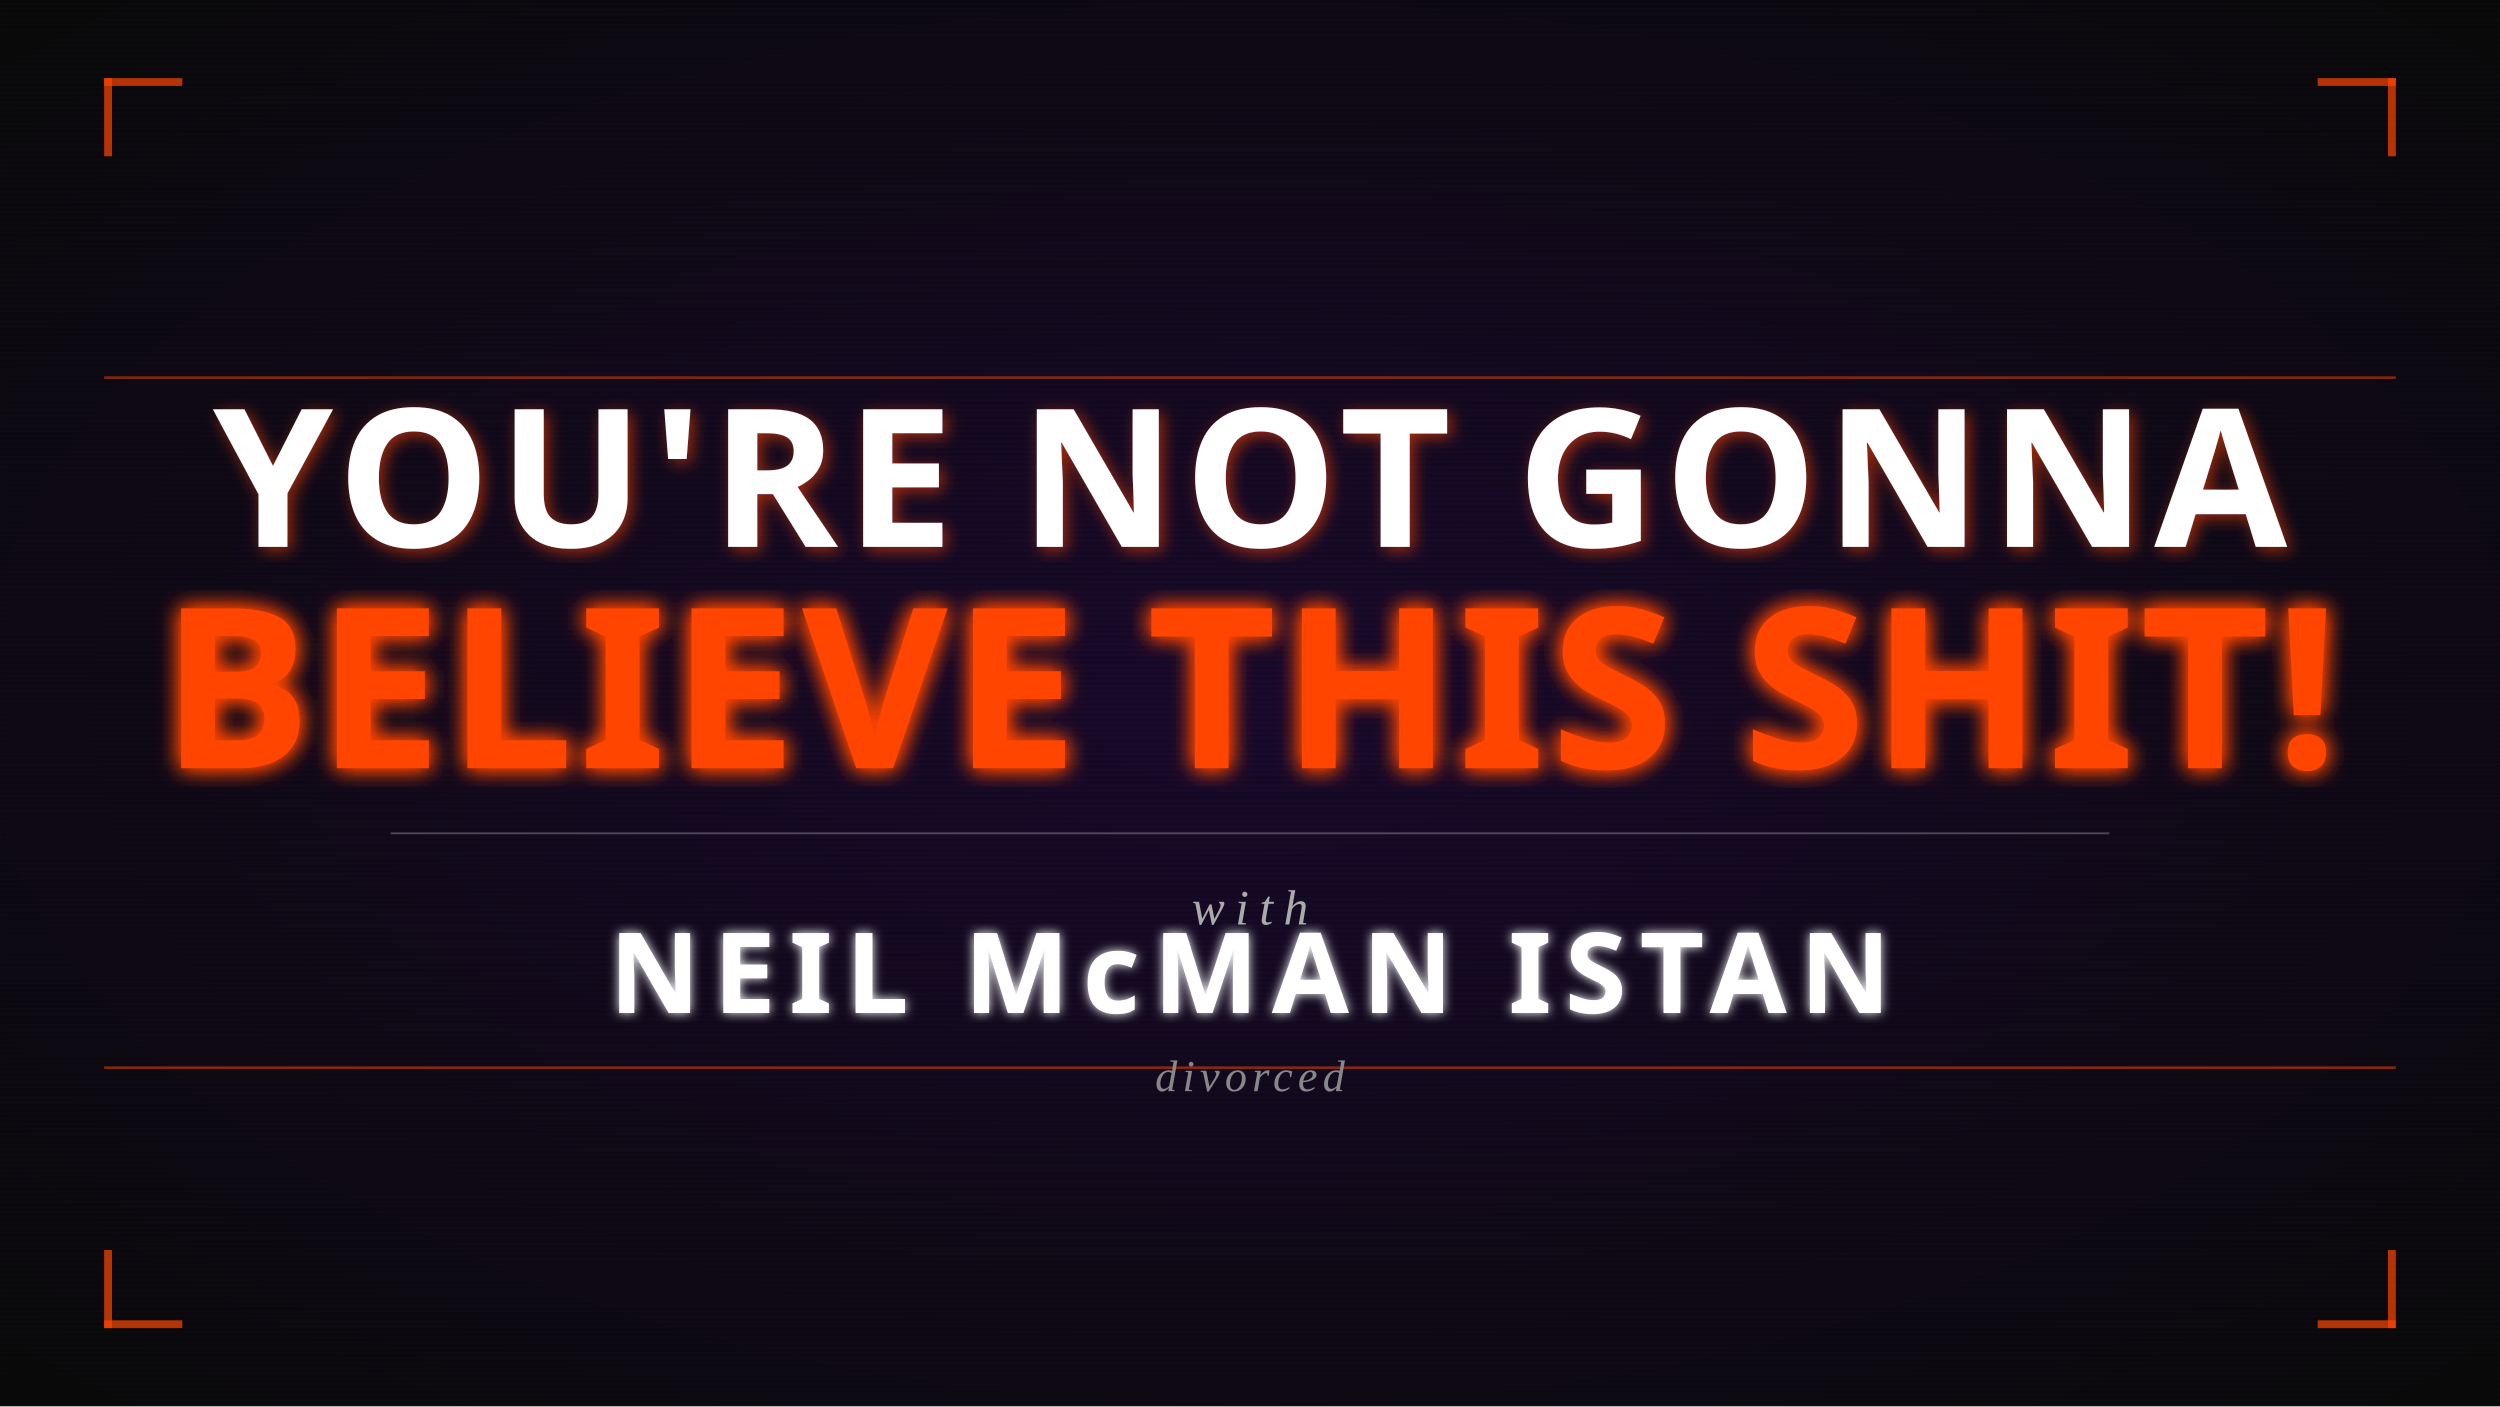
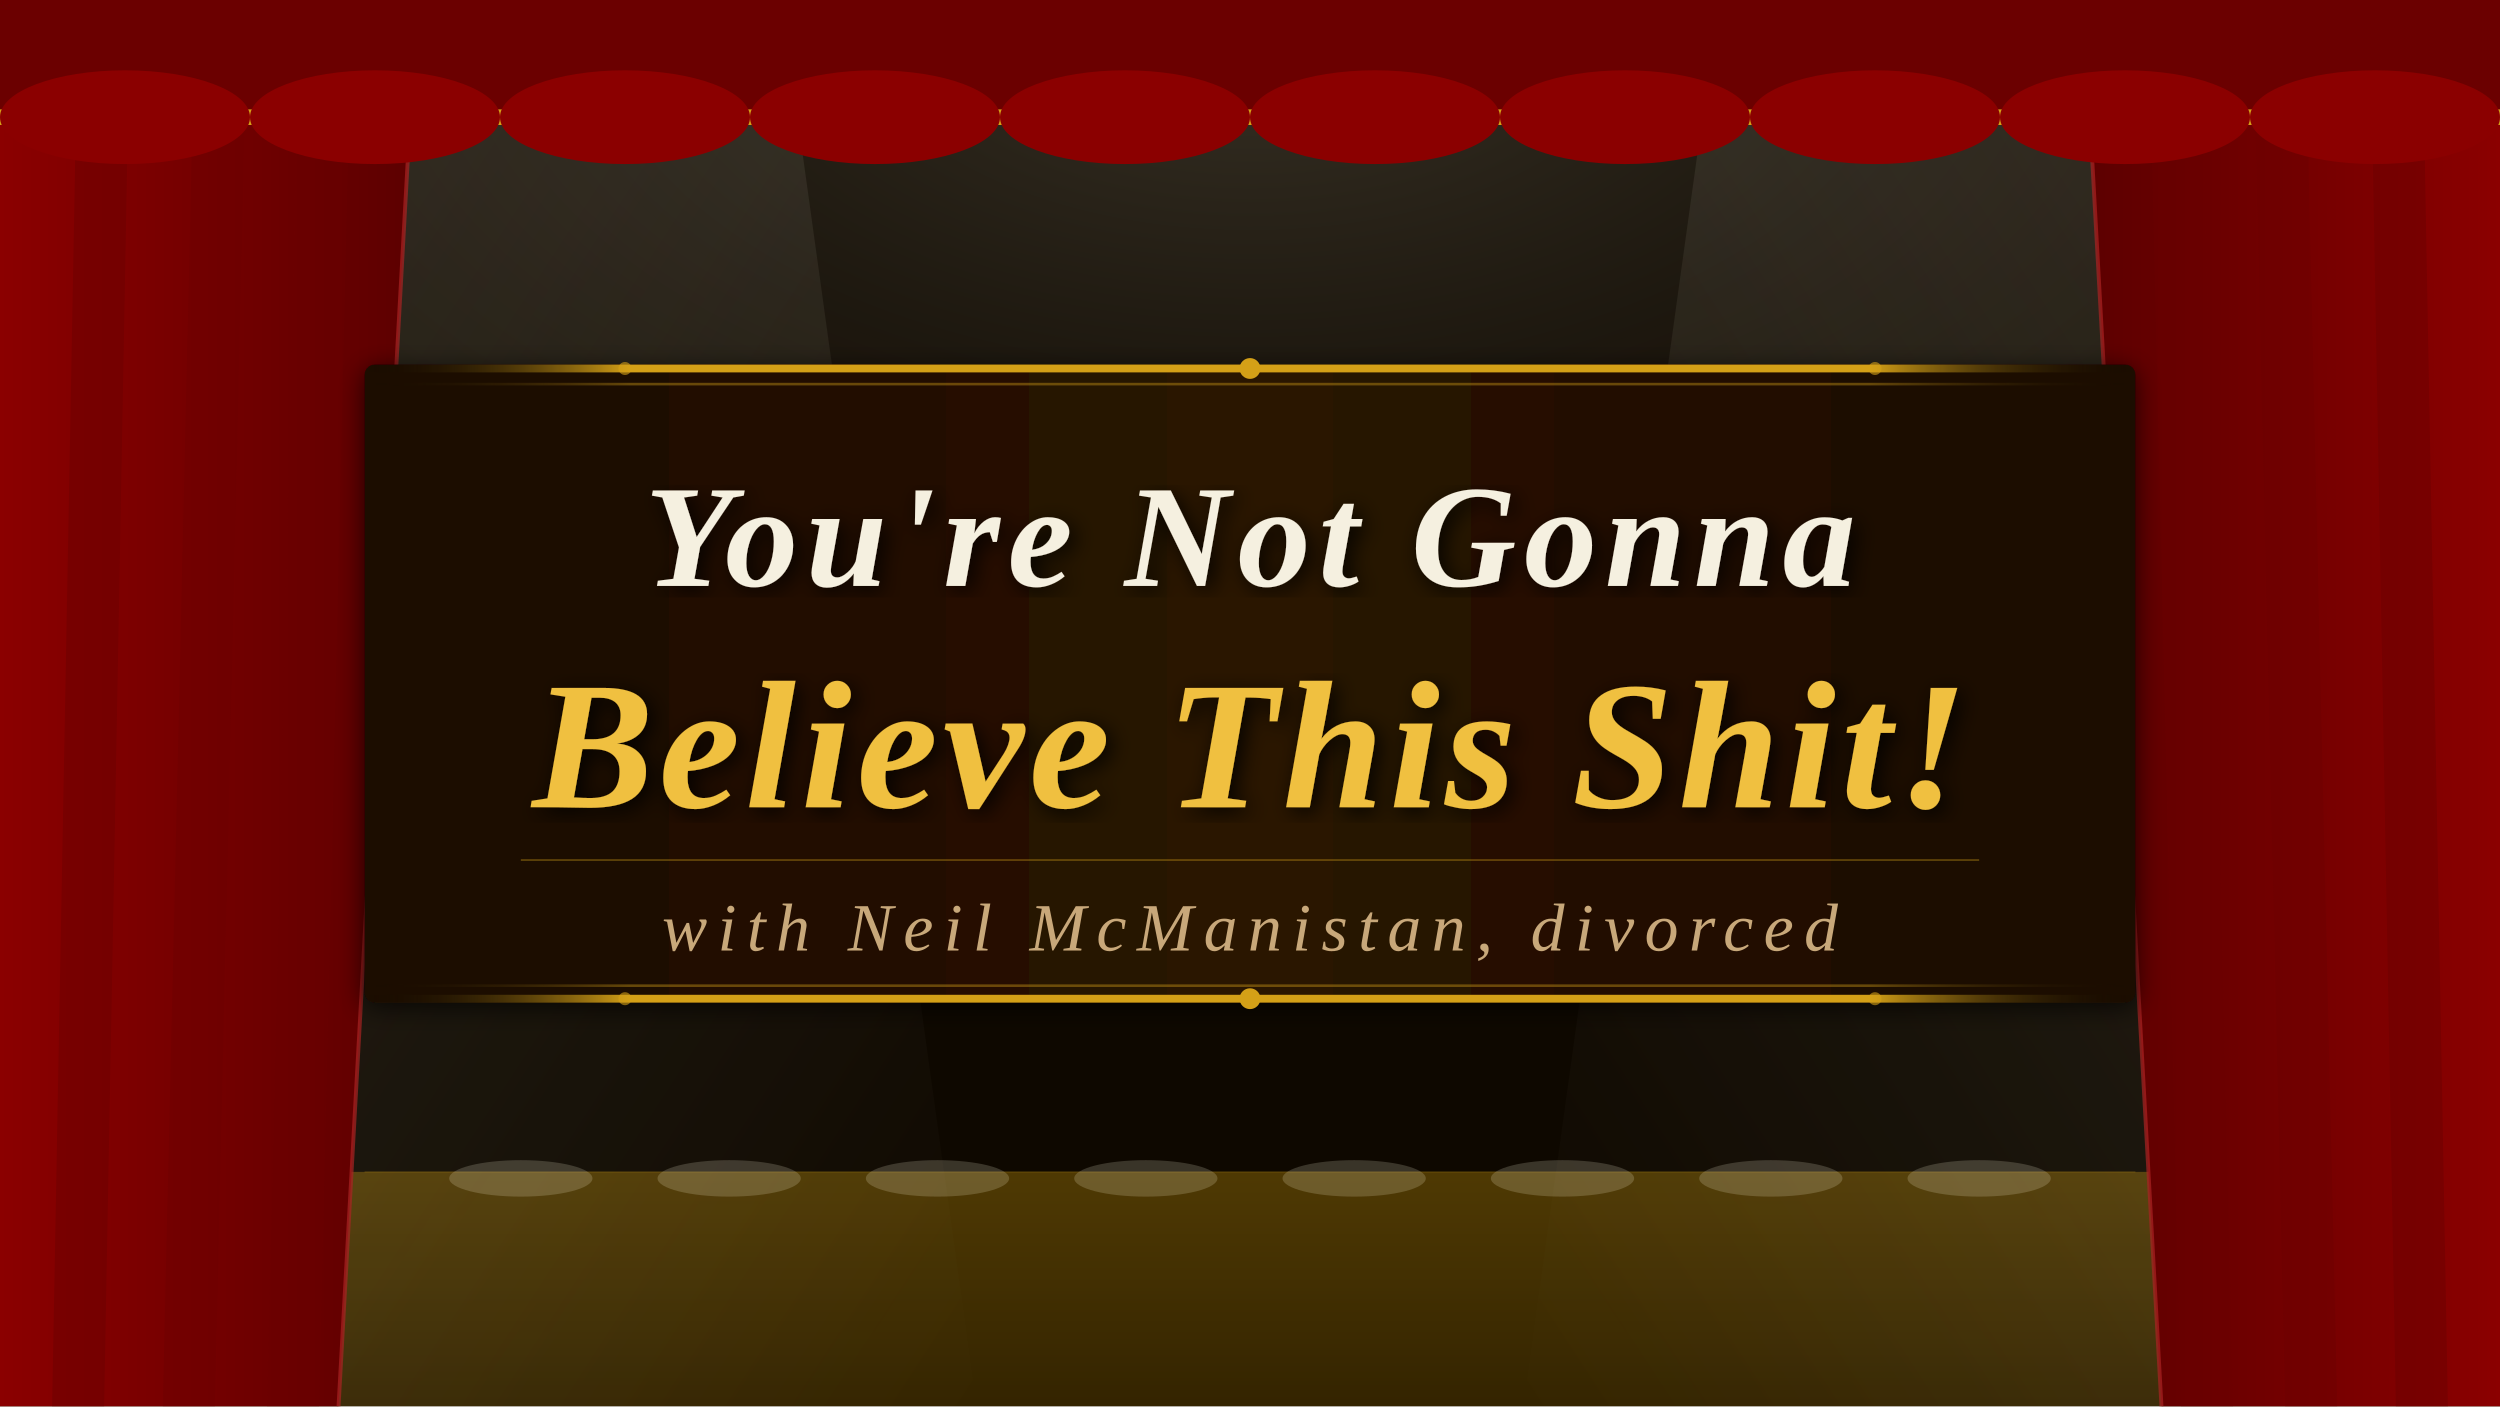
<svg xmlns="http://www.w3.org/2000/svg" viewBox="0 0 1920 1080" width="1920" height="1080">
  <defs>
-     <radialGradient id="bg" cx="50%" cy="50%" r="70%">
-       <stop offset="0%" stop-color="#1a0a2e" />
-       <stop offset="100%" stop-color="#0a0a0a" />
+     <linearGradient id="curtainL" x1="0%" y1="0%" x2="100%" y2="0%">
+       <stop offset="0%" stop-color="#8B0000" />
+       <stop offset="100%" stop-color="#5c0000" />
+     </linearGradient>
+     <linearGradient id="curtainR" x1="0%" y1="0%" x2="100%" y2="0%">
+       <stop offset="0%" stop-color="#5c0000" />
+       <stop offset="100%" stop-color="#8B0000" />
+     </linearGradient>
+     <linearGradient id="stageFloor" x1="0%" y1="0%" x2="0%" y2="100%">
+       <stop offset="0%" stop-color="#c8960a" />
+       <stop offset="100%" stop-color="#7a5800" />
+     </linearGradient>
+     <linearGradient id="spotlightL" x1="0%" y1="0%" x2="100%" y2="100%">
+       <stop offset="0%" stop-color="#fffbe0" stop-opacity="0.22" />
+       <stop offset="100%" stop-color="#fffbe0" stop-opacity="0" />
+     </linearGradient>
+     <linearGradient id="spotlightR" x1="100%" y1="0%" x2="0%" y2="100%">
+       <stop offset="0%" stop-color="#fffbe0" stop-opacity="0.22" />
+       <stop offset="100%" stop-color="#fffbe0" stop-opacity="0" />
+     </linearGradient>
+     <linearGradient id="bannerGrad" x1="0%" y1="0%" x2="100%" y2="0%">
+       <stop offset="0%" stop-color="#1a0a00" />
+       <stop offset="50%" stop-color="#2a1400" />
+       <stop offset="100%" stop-color="#1a0a00" />
+     </linearGradient>
+     <linearGradient id="goldLine" x1="0%" y1="0%" x2="100%" y2="0%">
+       <stop offset="0%" stop-color="transparent" />
+       <stop offset="15%" stop-color="#d4a017" />
+       <stop offset="85%" stop-color="#d4a017" />
+       <stop offset="100%" stop-color="transparent" />
+     </linearGradient>
+     <radialGradient id="stageLight" cx="50%" cy="0%" r="70%">
+       <stop offset="0%" stop-color="#fff8dc" stop-opacity="0.18" />
+       <stop offset="100%" stop-color="#000000" stop-opacity="0" />
    </radialGradient>
-     <filter id="glow">
-       <feGaussianBlur stdDeviation="4" result="blur" />
-       <feMerge>
-         <feMergeNode in="blur" />
-         <feMergeNode in="SourceGraphic" />
-       </feMerge>
+     <filter id="softshadow">
+       <feDropShadow dx="0" dy="4" stdDeviation="10" flood-color="#000000" flood-opacity="0.7" />
    </filter>
-     <filter id="strongglow">
-       <feGaussianBlur stdDeviation="8" result="blur" />
-       <feMerge>
-         <feMergeNode in="blur" />
-         <feMergeNode in="blur" />
-         <feMergeNode in="SourceGraphic" />
-       </feMerge>
-     </filter>
-     <filter id="textshadow">
-       <feDropShadow dx="3" dy="3" stdDeviation="6" flood-color="#ff4400" flood-opacity="0.6" />
+     <filter id="titleshadow">
+       <feDropShadow dx="4" dy="4" stdDeviation="8" flood-color="#000000" flood-opacity="0.9" />
    </filter>
  </defs>
-   <rect width="1920" height="1080" fill="url(#bg)" />
-   <rect width="1920" height="1080" fill="none" stroke="#ffffff" stroke-width="0.3" opacity="0.03" style="background: repeating-linear-gradient(0deg, transparent, transparent 2px, rgba(255,255,255,0.03) 2px, rgba(255,255,255,0.03) 4px)" />
-   <defs>
-     <pattern id="scanlines" x="0" y="0" width="1920" height="4" patternUnits="userSpaceOnUse">
-       <rect width="1920" height="2" fill="rgba(0,0,0,0.15)" />
-     </pattern>
-   </defs>
-   <rect width="1920" height="1080" fill="url(#scanlines)" />
-   <line x1="80" y1="290" x2="1840" y2="290" stroke="#ff4400" stroke-width="2" opacity="0.5" />
-   <line x1="80" y1="820" x2="1840" y2="820" stroke="#ff4400" stroke-width="2" opacity="0.5" />
-   <text x="960" y="420" text-anchor="middle" font-family="Impact, 'Arial Black', sans-serif" font-size="148" font-weight="900" fill="#ffffff" filter="url(#textshadow)" letter-spacing="6">YOU'RE NOT GONNA</text>
-   <text x="960" y="590" text-anchor="middle" font-family="Impact, 'Arial Black', sans-serif" font-size="172" font-weight="900" fill="#ff4400" filter="url(#strongglow)" letter-spacing="4">BELIEVE THIS SHIT!</text>
-   <line x1="300" y1="640" x2="1620" y2="640" stroke="#ffffff" stroke-width="1.5" opacity="0.25" />
-   <text x="960" y="710" text-anchor="middle" font-family="Georgia, 'Times New Roman', serif" font-size="38" font-style="italic" fill="#aaaaaa" letter-spacing="8">with</text>
-   <text x="960" y="778" text-anchor="middle" font-family="Impact, 'Arial Black', sans-serif" font-size="86" font-weight="900" fill="#ffffff" filter="url(#glow)" letter-spacing="10">NEIL McMAN ISTAN</text>
-   <text x="960" y="838" text-anchor="middle" font-family="Georgia, 'Times New Roman', serif" font-size="34" font-style="italic" fill="#888888" letter-spacing="4">divorced</text>
-   <rect x="80" y="60" width="60" height="6" fill="#ff4400" opacity="0.7" />
-   <rect x="80" y="60" width="6" height="60" fill="#ff4400" opacity="0.7" />
-   <rect x="1780" y="60" width="60" height="6" fill="#ff4400" opacity="0.7" />
-   <rect x="1834" y="60" width="6" height="60" fill="#ff4400" opacity="0.7" />
-   <rect x="80" y="1014" width="60" height="6" fill="#ff4400" opacity="0.7" />
-   <rect x="80" y="960" width="6" height="60" fill="#ff4400" opacity="0.7" />
-   <rect x="1780" y="1014" width="60" height="6" fill="#ff4400" opacity="0.7" />
-   <rect x="1834" y="960" width="6" height="60" fill="#ff4400" opacity="0.7" />
+   <rect width="1920" height="1080" fill="#0e0800" />
+   <polygon points="0,900 1920,900 1920,1080 0,1080" fill="url(#stageFloor)" opacity="0.35" />
+   <rect width="1920" height="1080" fill="url(#stageLight)" />
+   <polygon points="200,0 600,0 750,1080 50,1080" fill="url(#spotlightL)" opacity="0.6" />
+   <polygon points="1720,0 1320,0 1170,1080 1870,1080" fill="url(#spotlightR)" opacity="0.6" />
+   <polygon points="0,0 320,0 260,1080 0,1080" fill="url(#curtainL)" />
+   <polygon points="60,0 100,0 80,1080 40,1080" fill="#6b0000" opacity="0.5" />
+   <polygon points="150,0 190,0 165,1080 125,1080" fill="#6b0000" opacity="0.4" />
+   <polygon points="230,0 270,0 245,1080 205,1080" fill="#6b0000" opacity="0.35" />
+   <line x1="320" y1="0" x2="260" y2="1080" stroke="#aa2222" stroke-width="3" opacity="0.7" />
+   <polygon points="1920,0 1600,0 1660,1080 1920,1080" fill="url(#curtainR)" />
+   <polygon points="1860,0 1820,0 1840,1080 1880,1080" fill="#6b0000" opacity="0.5" />
+   <polygon points="1770,0 1730,0 1755,1080 1795,1080" fill="#6b0000" opacity="0.4" />
+   <polygon points="1690,0 1650,0 1675,1080 1715,1080" fill="#6b0000" opacity="0.35" />
+   <line x1="1600" y1="0" x2="1660" y2="1080" stroke="#aa2222" stroke-width="3" opacity="0.7" />
+   <rect x="0" y="0" width="1920" height="90" fill="#6b0000" />
+   <rect x="0" y="84" width="1920" height="12" fill="#d4a017" />
+   <ellipse cx="96" cy="90" rx="96" ry="36" fill="#8B0000" />
+   <ellipse cx="288" cy="90" rx="96" ry="36" fill="#8B0000" />
+   <ellipse cx="480" cy="90" rx="96" ry="36" fill="#8B0000" />
+   <ellipse cx="672" cy="90" rx="96" ry="36" fill="#8B0000" />
+   <ellipse cx="864" cy="90" rx="96" ry="36" fill="#8B0000" />
+   <ellipse cx="1056" cy="90" rx="96" ry="36" fill="#8B0000" />
+   <ellipse cx="1248" cy="90" rx="96" ry="36" fill="#8B0000" />
+   <ellipse cx="1440" cy="90" rx="96" ry="36" fill="#8B0000" />
+   <ellipse cx="1632" cy="90" rx="96" ry="36" fill="#8B0000" />
+   <ellipse cx="1824" cy="90" rx="96" ry="36" fill="#8B0000" />
+   <rect x="280" y="280" width="1360" height="490" rx="8" fill="url(#bannerGrad)" filter="url(#softshadow)" />
+   <rect x="280" y="280" width="1360" height="6" fill="url(#goldLine)" />
+   <rect x="280" y="764" width="1360" height="6" fill="url(#goldLine)" />
+   <rect x="280" y="294" width="1360" height="2" fill="url(#goldLine)" opacity="0.4" />
+   <rect x="280" y="756" width="1360" height="2" fill="url(#goldLine)" opacity="0.4" />
+   <circle cx="960" cy="283" r="8" fill="#d4a017" />
+   <circle cx="480" cy="283" r="5" fill="#d4a017" opacity="0.6" />
+   <circle cx="1440" cy="283" r="5" fill="#d4a017" opacity="0.6" />
+   <circle cx="960" cy="767" r="8" fill="#d4a017" />
+   <circle cx="480" cy="767" r="5" fill="#d4a017" opacity="0.6" />
+   <circle cx="1440" cy="767" r="5" fill="#d4a017" opacity="0.6" />
+   <text x="960" y="450" text-anchor="middle" font-family="'Georgia', 'Times New Roman', serif" font-size="112" font-weight="bold" font-style="italic" fill="#f5f0e0" filter="url(#titleshadow)" letter-spacing="6">You're Not Gonna</text>
+   <text x="960" y="620" text-anchor="middle" font-family="'Georgia', 'Times New Roman', serif" font-size="140" font-weight="bold" font-style="italic" fill="#f0c040" filter="url(#titleshadow)" letter-spacing="4">Believe This Shit!</text>
+   <rect x="400" y="660" width="1120" height="1" fill="#d4a017" opacity="0.5" />
+   <text x="960" y="730" text-anchor="middle" font-family="'Georgia', 'Times New Roman', serif" font-size="52" font-weight="normal" font-style="italic" fill="#c8a87a" letter-spacing="8">with Neil McManistan, divorced</text>
+   <line x1="280" y1="900" x2="1640" y2="900" stroke="#d4a017" stroke-width="1" opacity="0.2" />
+   <ellipse cx="400" cy="905" rx="55" ry="14" fill="#fffbe0" opacity="0.18" />
+   <ellipse cx="560" cy="905" rx="55" ry="14" fill="#fffbe0" opacity="0.18" />
+   <ellipse cx="720" cy="905" rx="55" ry="14" fill="#fffbe0" opacity="0.18" />
+   <ellipse cx="880" cy="905" rx="55" ry="14" fill="#fffbe0" opacity="0.18" />
+   <ellipse cx="1040" cy="905" rx="55" ry="14" fill="#fffbe0" opacity="0.18" />
+   <ellipse cx="1200" cy="905" rx="55" ry="14" fill="#fffbe0" opacity="0.18" />
+   <ellipse cx="1360" cy="905" rx="55" ry="14" fill="#fffbe0" opacity="0.18" />
+   <ellipse cx="1520" cy="905" rx="55" ry="14" fill="#fffbe0" opacity="0.18" />
</svg>
